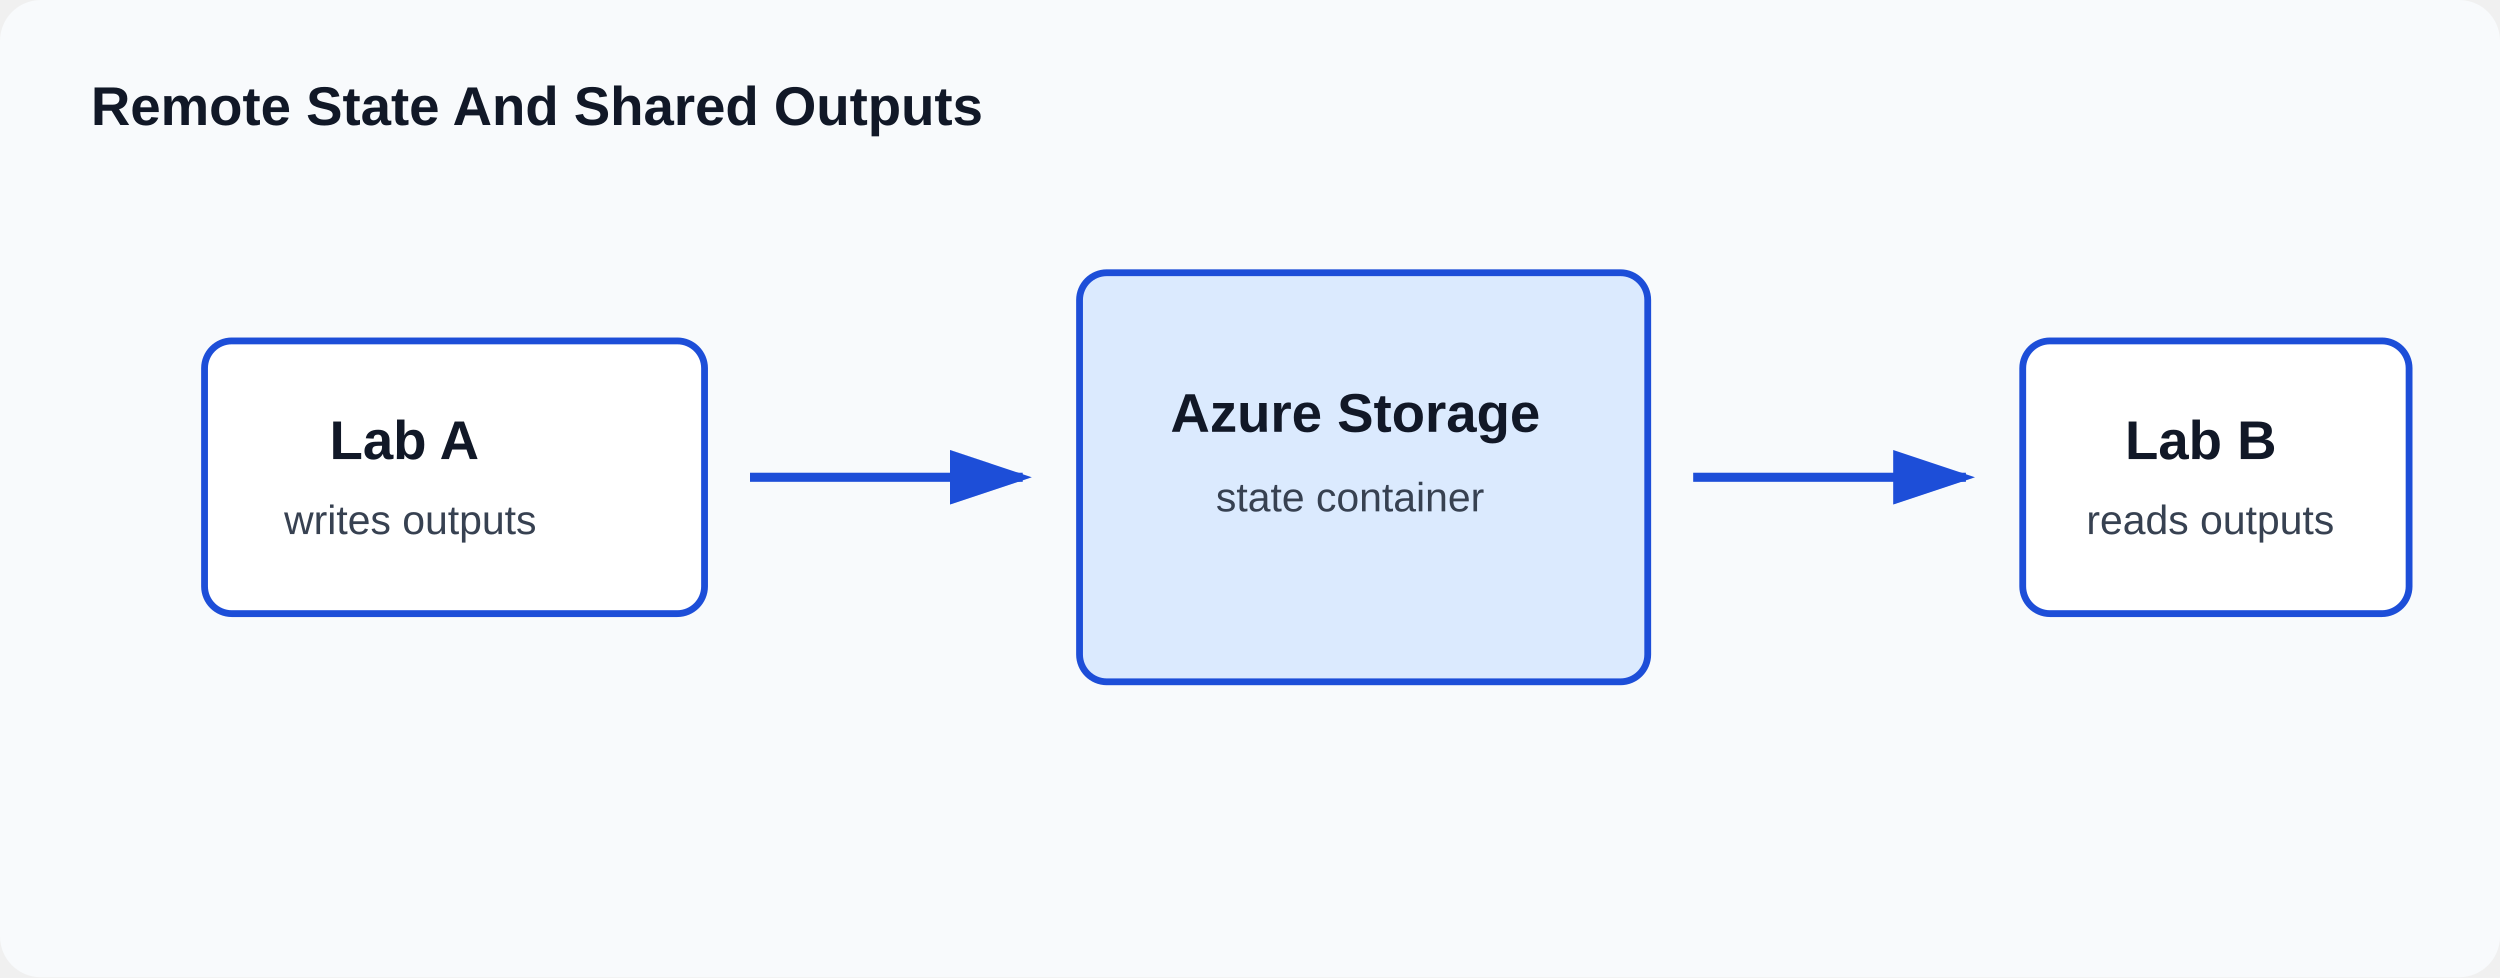
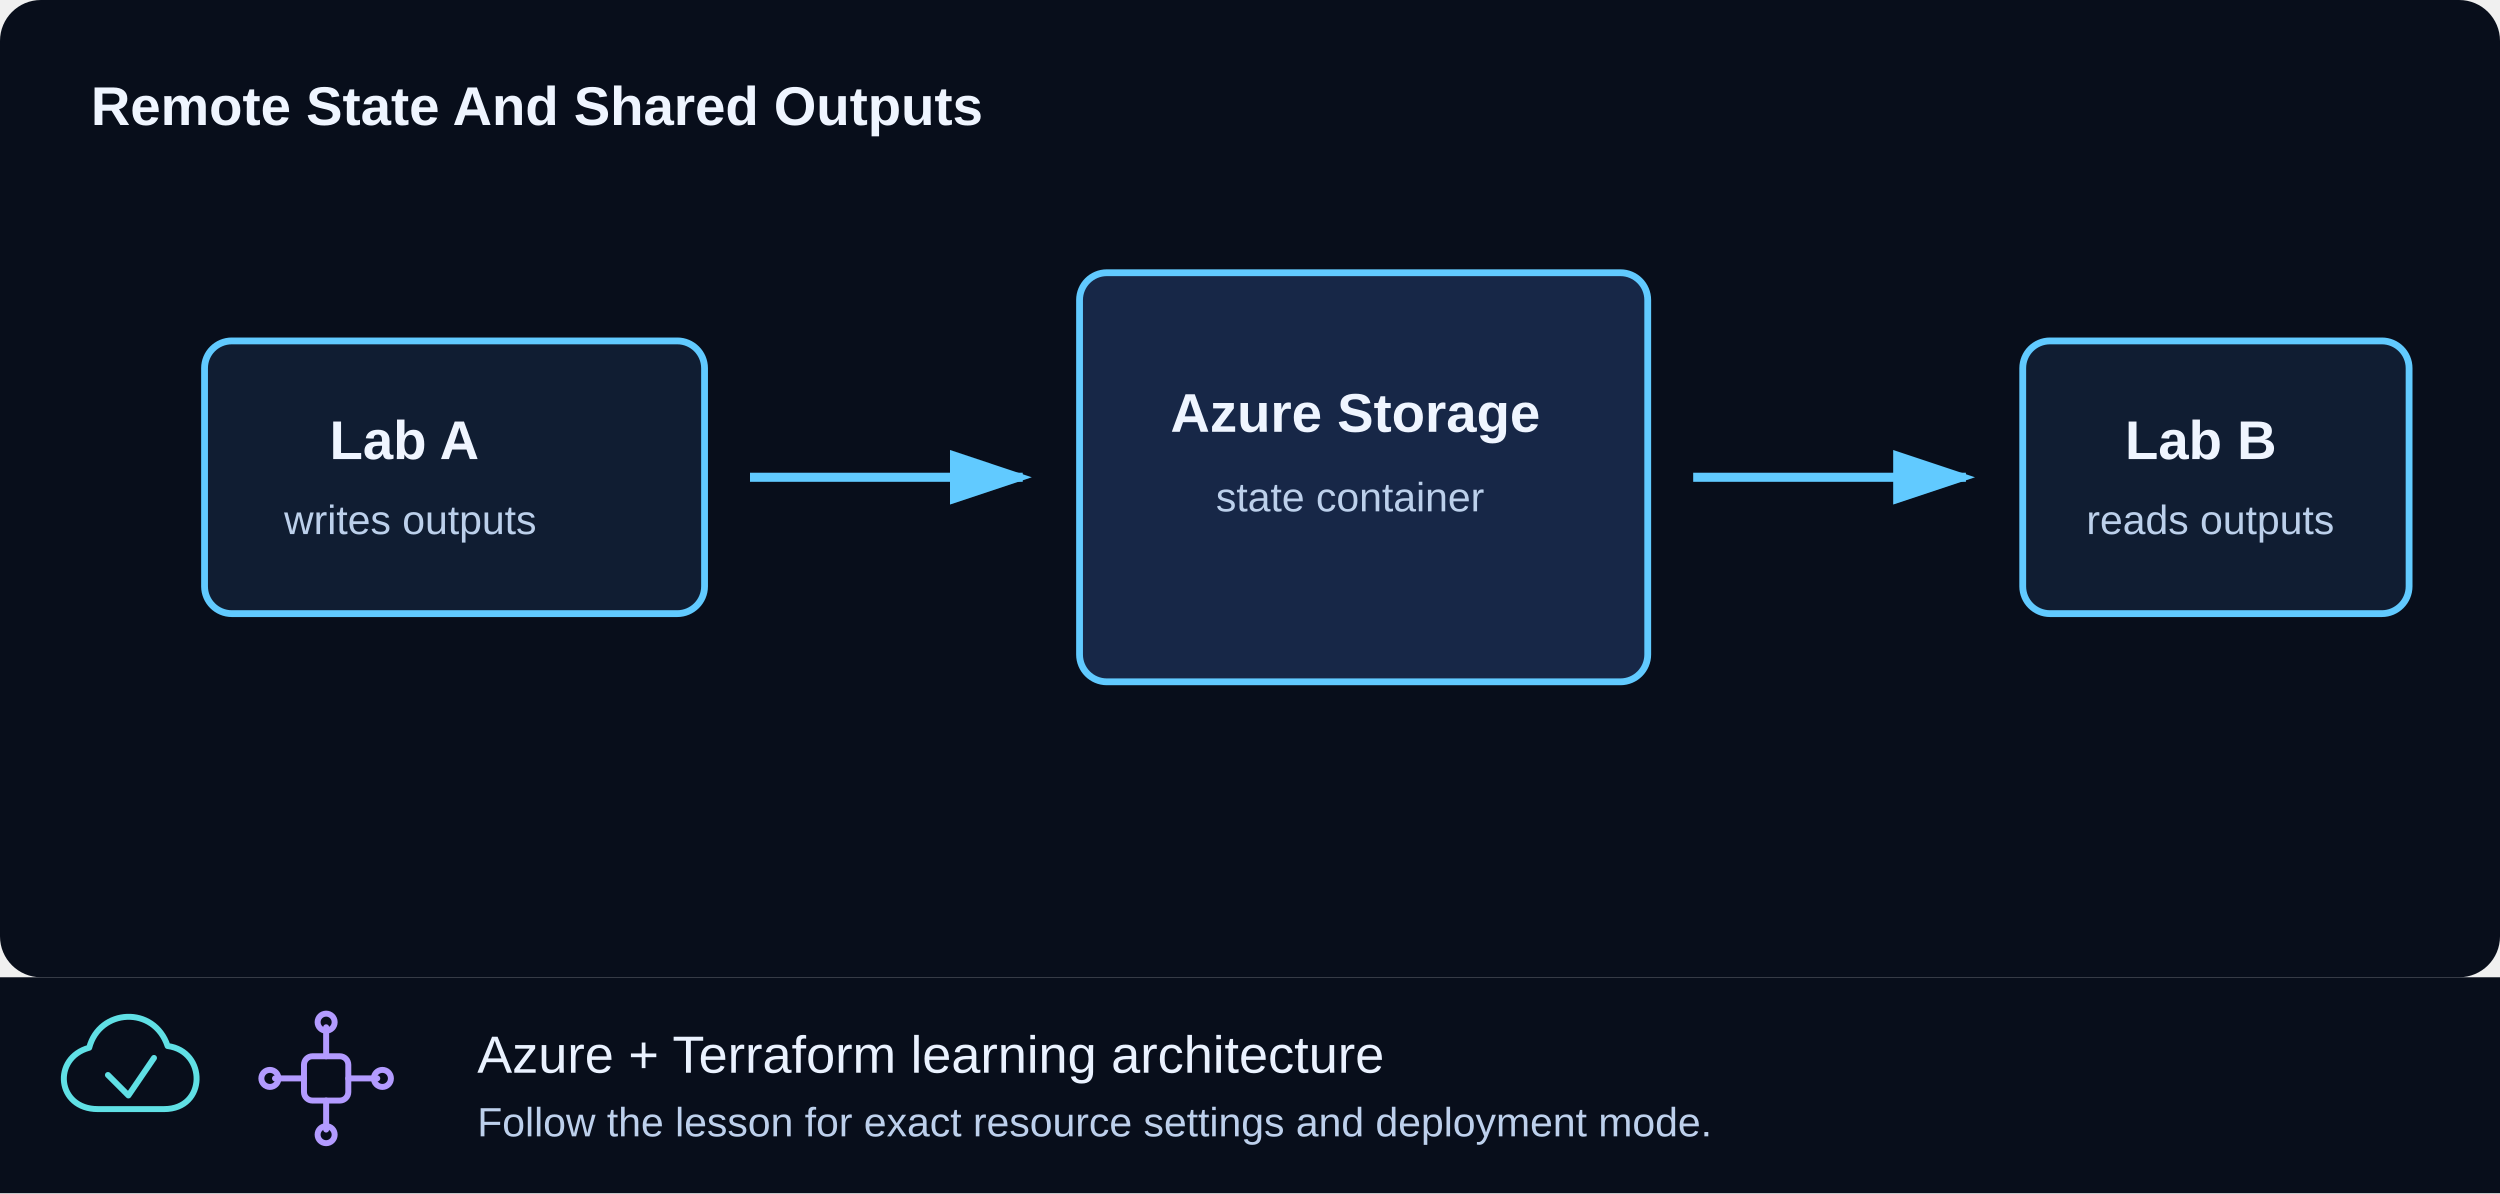
- <svg xmlns="http://www.w3.org/2000/svg" width="1100" height="430" viewBox="0 0 1100 430" role="img" aria-labelledby="title desc">
-   <style>.bg{fill:#f8fafc}.box{fill:#fff;stroke:#1d4ed8;stroke-width:3}.state{fill:#dbeafe}.text{font:700 24px Arial,sans-serif;fill:#111827}.small{font:18px Arial,sans-serif;fill:#374151}.arrow{stroke:#1d4ed8;stroke-width:4;marker-end:url(#arrow)}</style>
+ <svg xmlns="http://www.w3.org/2000/svg" width="1100" height="525" viewBox="0 0 1100 525" role="img" aria-labelledby="title desc">
+   <style>.bg{fill:#080e1b}.box{fill:#101d32;stroke:#61caff;stroke-width:3}.state{fill:#172747}.text{font:700 24px "Segoe UI",Arial,sans-serif;fill:#eff5ff}.small{font:18px "Segoe UI",Arial,sans-serif;fill:#bcd0eb}.arrow{stroke:#61caff;stroke-width:4;marker-end:url(#arrow)}</style>
  <defs>
    <marker id="arrow" markerWidth="10" markerHeight="10" refX="8" refY="3" orient="auto">
-       <path d="M0,0 L0,6 L9,3 z" fill="#1d4ed8" />
+       <path d="M0,0 L0,6 L9,3 z" fill="#61caff" />
    </marker>
  </defs>
  <rect class="bg" width="1100" height="430" rx="18" />
  <text class="text" x="40" y="55">Remote State And Shared Outputs</text>
  <rect class="box" x="90" y="150" width="220" height="120" rx="12" />
  <text class="text" x="145" y="202">Lab A</text>
  <text class="small" x="125" y="235">writes outputs</text>
  <line class="arrow" x1="330" y1="210" x2="450" y2="210" />
  <rect class="box state" x="475" y="120" width="250" height="180" rx="12" />
  <text class="text" x="515" y="190">Azure Storage</text>
  <text class="small" x="535" y="225">state container</text>
  <line class="arrow" x1="745" y1="210" x2="865" y2="210" />
  <rect class="box" x="890" y="150" width="170" height="120" rx="12" />
  <text class="text" x="935" y="202">Lab B</text>
  <text class="small" x="918" y="235">reads outputs</text>
+   <g>
+     <rect y="430.0" width="1100.0" height="95" fill="#080e1b" />
+     <g transform="translate(25 443.0) scale(0.75)" fill="none" stroke="#60e0e5" stroke-width="3.5" stroke-linecap="round" stroke-linejoin="round">
+       <path d="M24 60h39c25 0 25-34 2-37-8-24-40-22-46 1C-3 30 0 60 24 60Z" />
+       <path d="m30 40 12 12 15-22" />
+     </g>
+     <g transform="translate(112 443.0) scale(0.75)" fill="none" stroke="#b39bff" stroke-width="3.5" stroke-linecap="round" stroke-linejoin="round">
+       <rect x="29" y="29" width="26" height="26" rx="5" />
+       <path d="M42 29V12m0 43v17M29 42H12m43 0h17" />
+       <circle cx="42" cy="9" r="5" />
+       <circle cx="42" cy="75" r="5" />
+       <circle cx="9" cy="42" r="5" />
+       <circle cx="75" cy="42" r="5" />
+     </g>
+     <text x="210" y="472.0" fill="#eaf2ff" font-family="Segoe UI, Arial, sans-serif" font-size="23" font-weight="500">Azure + Terraform learning architecture</text>
+     <text x="210" y="500.0" fill="#bdd0ec" font-family="Segoe UI, Arial, sans-serif" font-size="18" font-weight="500">Follow the lesson for exact resource settings and deployment mode.</text>
+   </g>
</svg>
